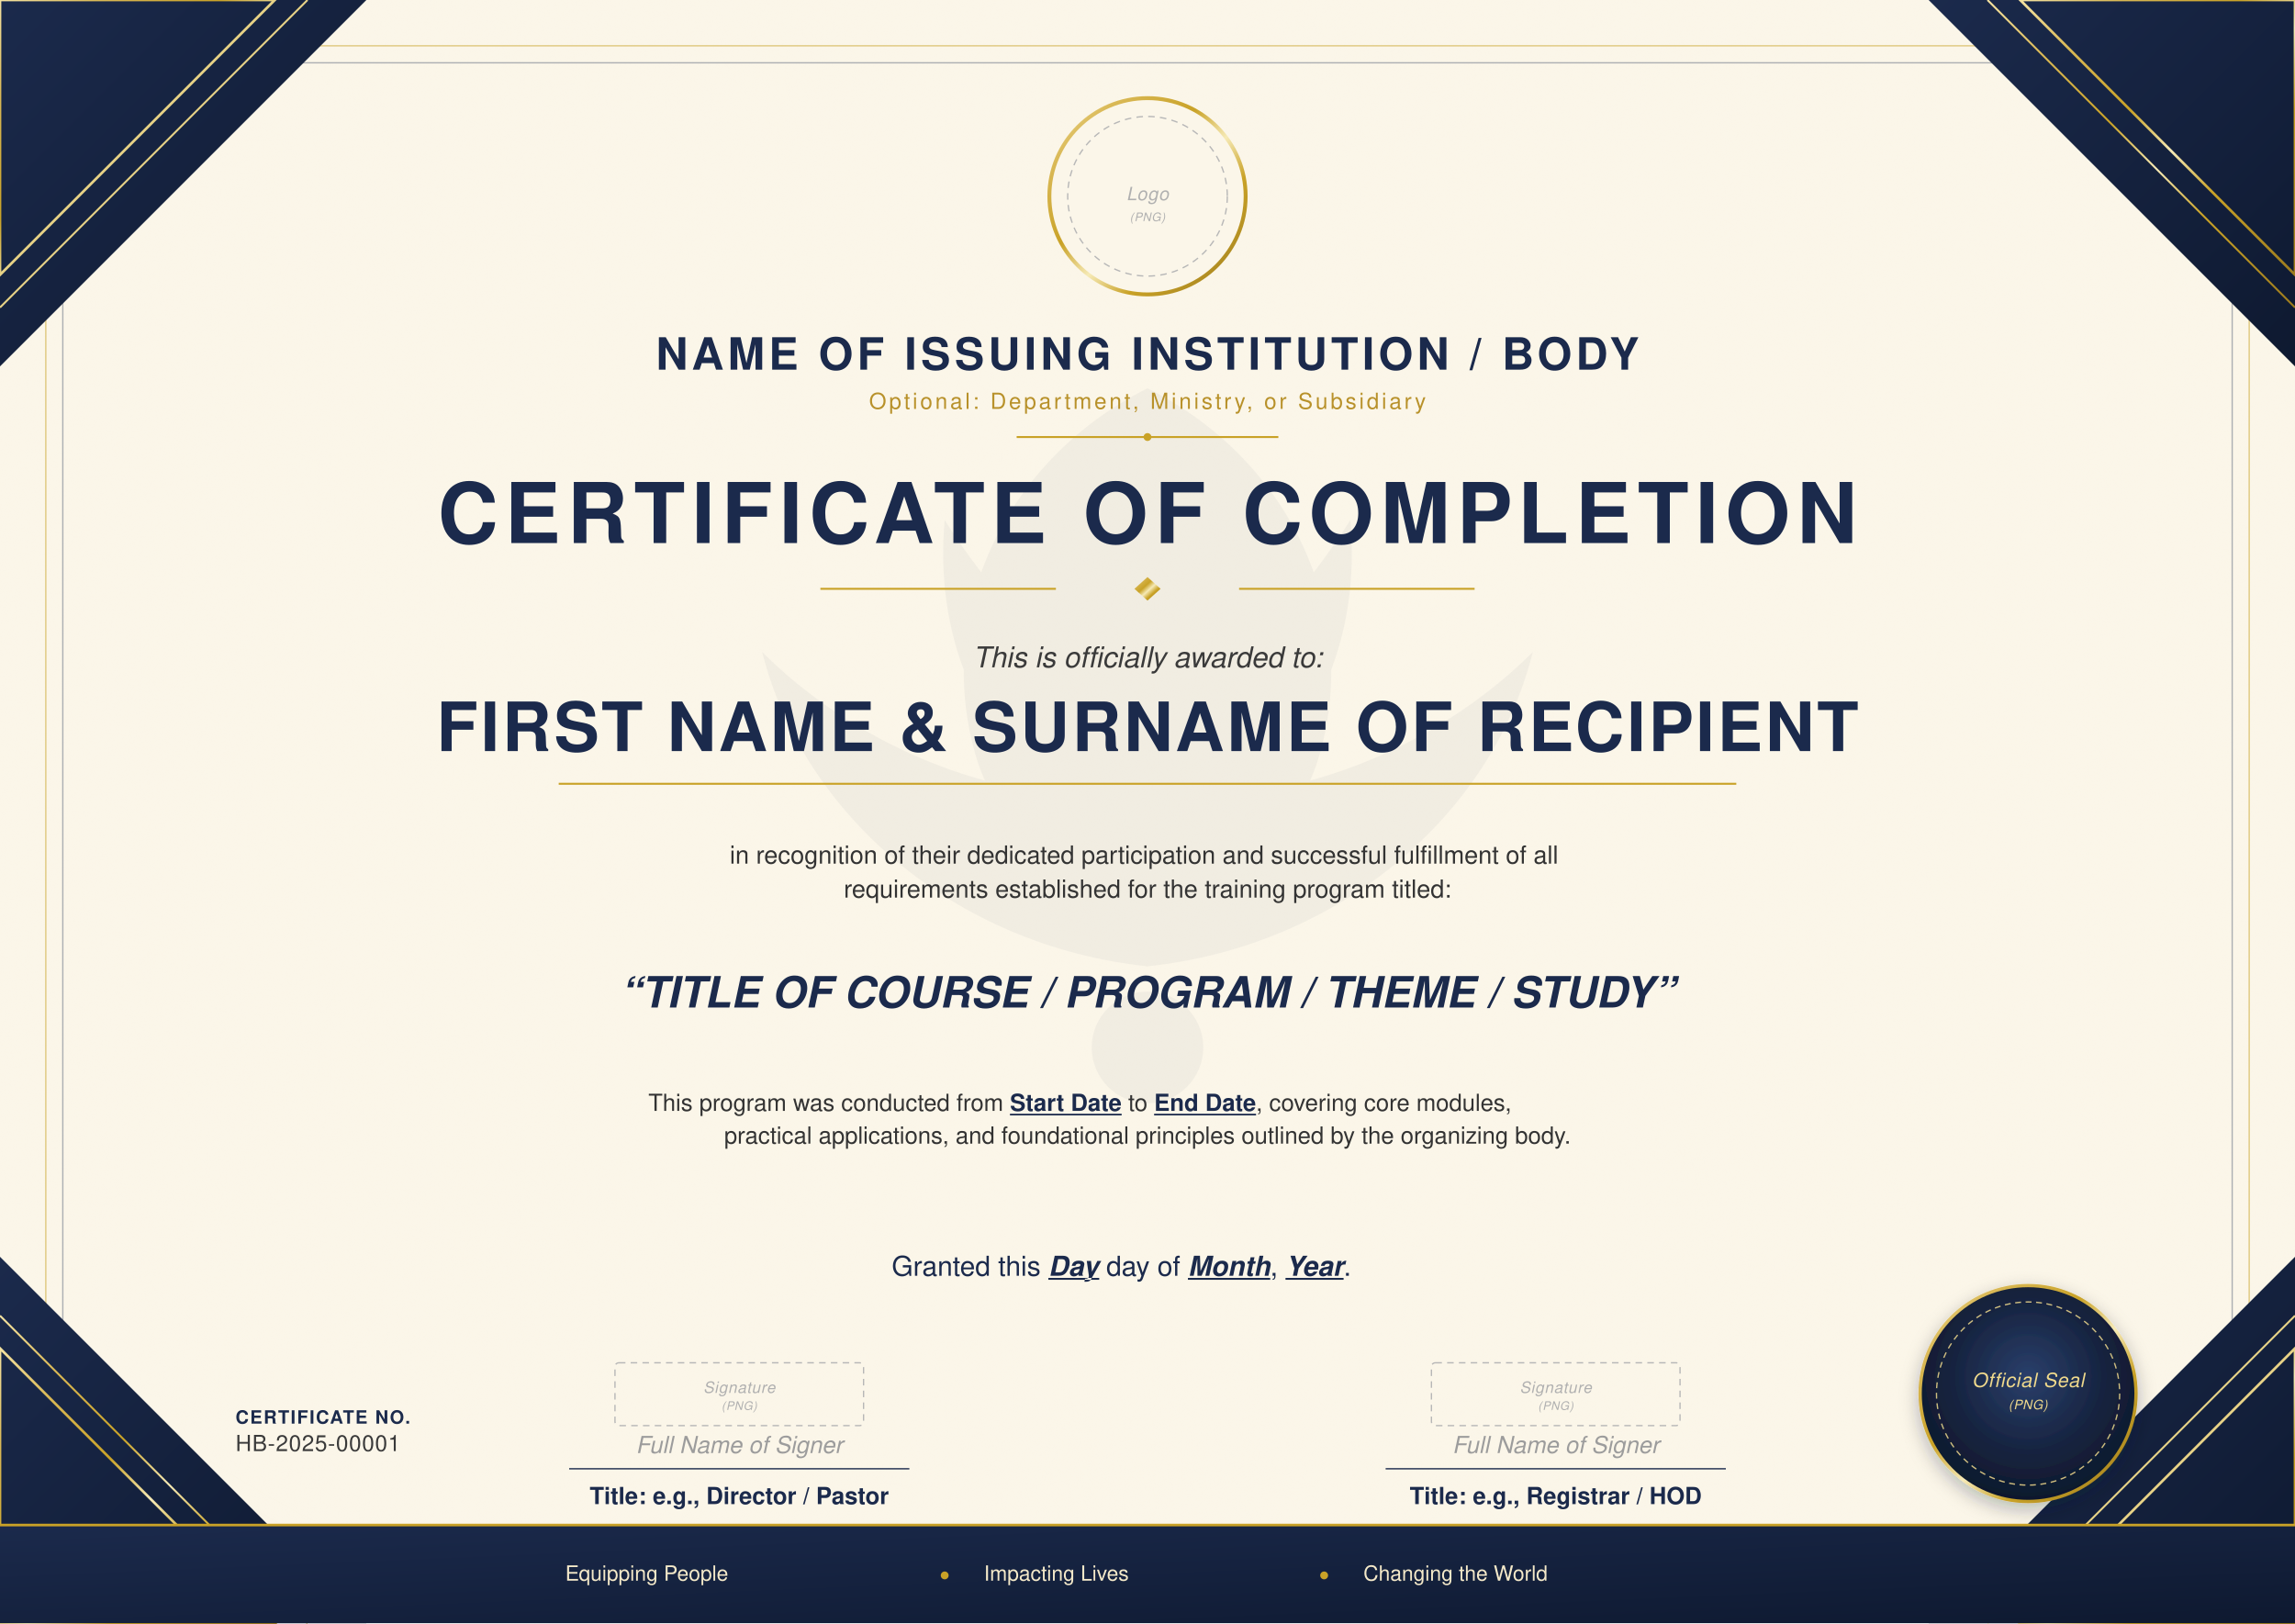
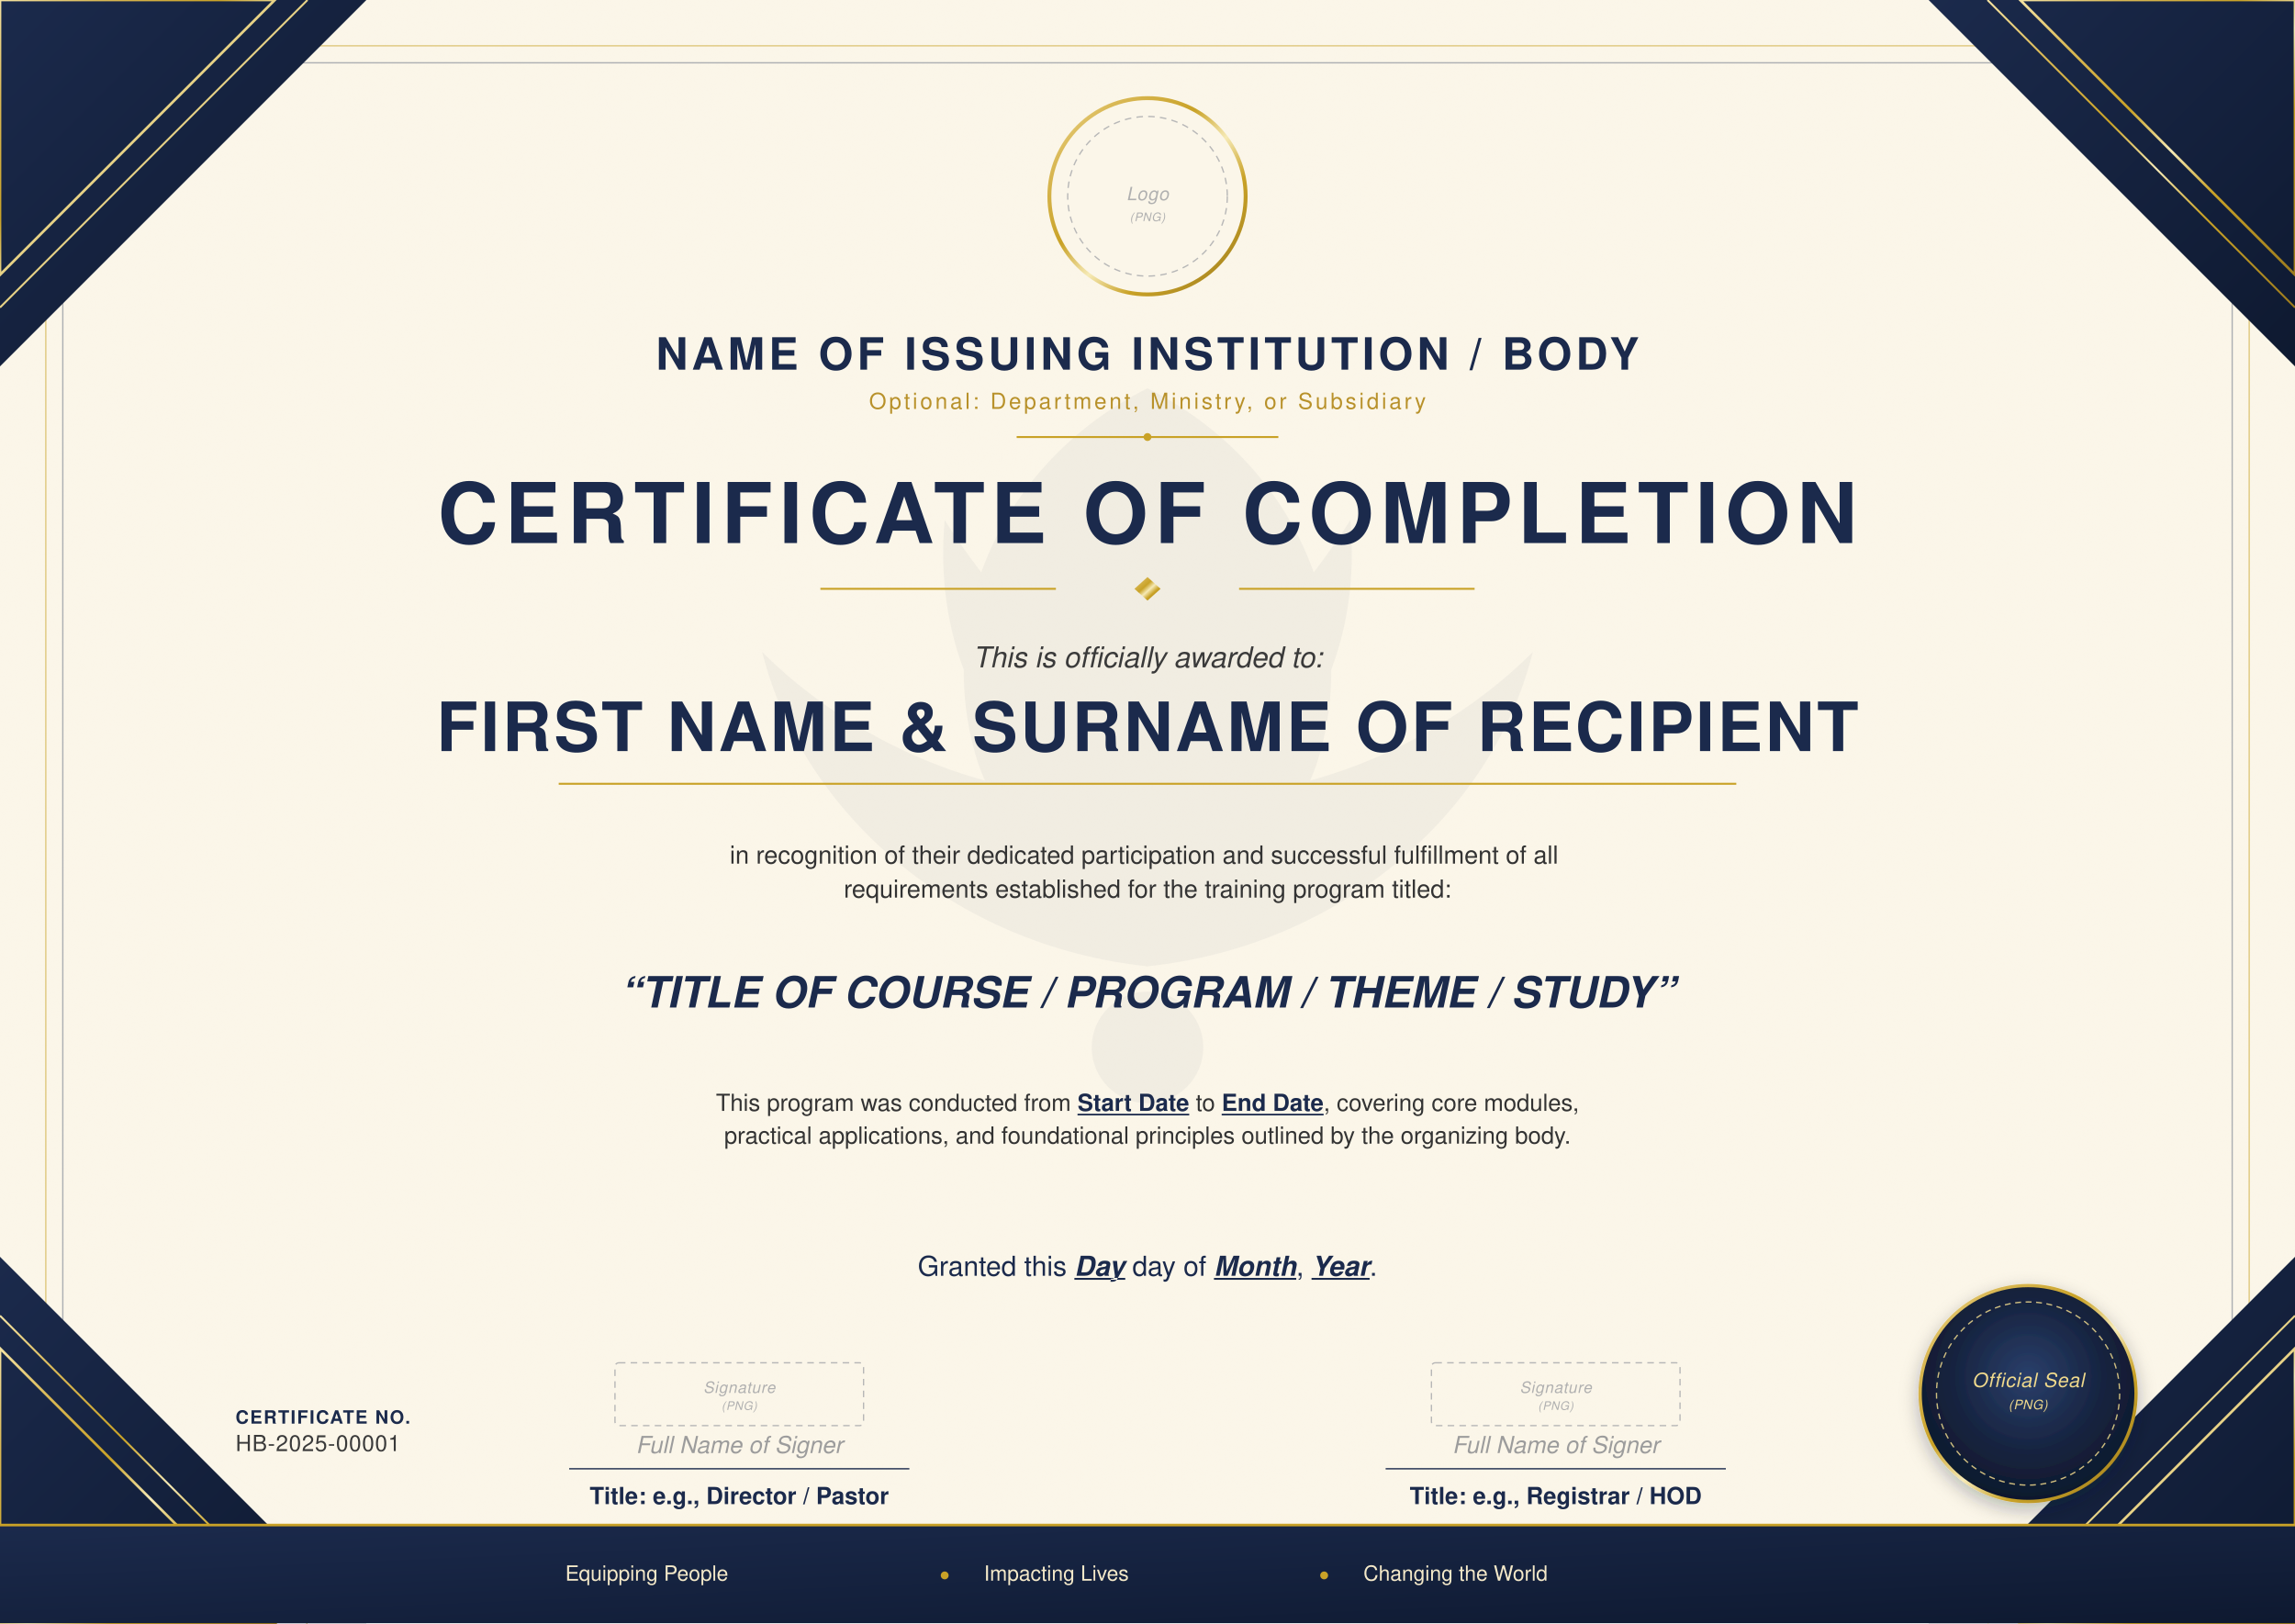
<svg xmlns="http://www.w3.org/2000/svg" xmlns:xlink="http://www.w3.org/1999/xlink" width="3508" height="2481" viewBox="0 0 3508 2481" font-family="'Helvetica Neue', Helvetica, Arial, sans-serif">
  <defs>
    <linearGradient id="goldGradient" x1="0%" y1="0%" x2="100%" y2="100%">
      <stop offset="0%" stop-color="#F4E2A1" />
      <stop offset="18%" stop-color="#D9B855" />
      <stop offset="40%" stop-color="#C9A227" />
      <stop offset="55%" stop-color="#F6EAB6" />
      <stop offset="70%" stop-color="#C9A227" />
      <stop offset="100%" stop-color="#9C7B1E" />
    </linearGradient>
    <linearGradient id="goldGradientSoft" x1="0%" y1="0%" x2="100%" y2="0%">
      <stop offset="0%" stop-color="#B8912A" />
      <stop offset="50%" stop-color="#EFD98C" />
      <stop offset="100%" stop-color="#B8912A" />
    </linearGradient>
    <linearGradient id="navyGradient" x1="0%" y1="0%" x2="100%" y2="100%">
      <stop offset="0%" stop-color="#1B2A4C" />
      <stop offset="100%" stop-color="#0E1930" />
    </linearGradient>
    <radialGradient id="sealGradient" cx="50%" cy="42%" r="65%">
      <stop offset="0%" stop-color="#2A3F6B" />
      <stop offset="55%" stop-color="#16233F" />
      <stop offset="100%" stop-color="#0B1526" />
    </radialGradient>
    <radialGradient id="ivoryVignette" cx="50%" cy="45%" r="75%">
      <stop offset="0%" stop-color="#FBF6E9" stop-opacity="0" />
      <stop offset="80%" stop-color="#FBF6E9" stop-opacity="0" />
      <stop offset="100%" stop-color="#3A2E14" stop-opacity="0.06" />
    </radialGradient>
    <clipPath id="duluxLogoClip">
      <circle cx="0" cy="0" r="122" />
    </clipPath>
    <clipPath id="duluxSealClip">
      <circle cx="0" cy="0" r="140" />
    </clipPath>
    <filter id="paperTexture" x="-5%" y="-5%" width="110%" height="110%">
      <feTurbulence type="fractalNoise" baseFrequency="0.85" numOctaves="2" seed="7" result="noise" />
      <feColorMatrix in="noise" type="matrix" values="0 0 0 0 0.72                 0 0 0 0 0.63                 0 0 0 0 0.42                 0 0 0 0.05 0" result="tinted" />
    </filter>
    <filter id="softEmboss" x="-20%" y="-20%" width="140%" height="140%">
      <feGaussianBlur in="SourceAlpha" stdDeviation="6" result="blur" />
      <feSpecularLighting in="blur" surfaceScale="4" specularConstant="0.7" specularExponent="14" lighting-color="#FFFFFF" result="spec">
        <fePointLight x="-3000" y="-3000" z="4500" />
      </feSpecularLighting>
      <feComposite in="spec" in2="SourceAlpha" operator="in" result="specClip" />
      <feComposite in="SourceGraphic" in2="specClip" operator="arithmetic" k1="0" k2="1" k3="1" k4="0" />
    </filter>
    <filter id="dropShadowSoft" x="-30%" y="-30%" width="160%" height="160%">
      <feDropShadow dx="0" dy="10" stdDeviation="14" flood-color="#0E1930" flood-opacity="0.28" />
    </filter>
    <g id="watermarkEmblem">
      <path d="M0,-430                C 140,-360 210,-210 170,-70                C 145,20 60,70 0,140                C -60,70 -145,20 -170,-70                C -210,-210 -140,-360 0,-430 Z" fill="#1B2A4C" />
      <path d="M0,140                C 190,120 340,-10 380,-170                C 300,-90 190,-40 90,-30                C 170,-90 210,-190 200,-300                C 130,-190 40,-120 0,-40 Z" fill="#1B2A4C" />
      <path d="M0,140                C -190,120 -340,-10 -380,-170                C -300,-90 -190,-40 -90,-30                C -170,-90 -210,-190 -200,-300                C -130,-190 -40,-120 0,-40 Z" fill="#1B2A4C" />
      <circle cx="0" cy="220" r="55" fill="#1B2A4C" />
    </g>
  </defs>
  <rect id="bg-base" x="0" y="0" width="3508" height="2481" fill="#FBF6E9" />
  <rect id="bg-texture" x="0" y="0" width="3508" height="2481" filter="url(#paperTexture)" opacity="0.12" />
  <rect id="bg-vignette" x="0" y="0" width="3508" height="2481" fill="url(#ivoryVignette)" />
  <g id="opt-watermark" transform="translate(1754,1260) scale(1.55)" opacity="0.045">
    <use xlink:href="#watermarkEmblem" />
  </g>
  <rect x="70" y="70" width="3368" height="2341" fill="none" stroke="#C9A227" stroke-width="2" opacity="0.55" />
  <rect x="96" y="96" width="3316" height="2289" fill="none" stroke="#1B2A4C" stroke-width="2" opacity="0.35" />
  <g id="corner-top-left">
    <polygon points="0,0 560,0 0,560" fill="url(#navyGradient)" />
    <polygon points="0,0 420,0 0,420" fill="none" stroke="url(#goldGradient)" stroke-width="4" />
    <line x1="0" y1="470" x2="470" y2="0" stroke="url(#goldGradient)" stroke-width="3" />
  </g>
  <g id="corner-top-right">
    <polygon points="3508,0 2948,0 3508,560" fill="url(#navyGradient)" />
    <polygon points="3508,0 3088,0 3508,420" fill="none" stroke="url(#goldGradient)" stroke-width="4" />
    <line x1="3508" y1="470" x2="3038" y2="0" stroke="url(#goldGradient)" stroke-width="3" />
  </g>
  <g id="corner-bottom-left">
    <polygon points="0,2481 560,2481 0,1921" fill="url(#navyGradient)" />
    <polygon points="0,2481 420,2481 0,2061" fill="none" stroke="url(#goldGradient)" stroke-width="4" />
    <line x1="0" y1="2011" x2="470" y2="2481" stroke="url(#goldGradient)" stroke-width="3" />
  </g>
  <g id="corner-bottom-right">
    <polygon points="3508,2481 2948,2481 3508,1921" fill="url(#navyGradient)" />
    <polygon points="3508,2481 3088,2481 3508,2061" fill="none" stroke="url(#goldGradient)" stroke-width="4" />
    <line x1="3508" y1="2011" x2="3038" y2="2481" stroke="url(#goldGradient)" stroke-width="3" />
  </g>
  <g id="logo-slot-block" transform="translate(1754,300)">
    <circle cx="0" cy="0" r="150" fill="#FBF6E9" stroke="url(#goldGradient)" stroke-width="6" />
    <circle cx="0" cy="0" r="122" fill="none" stroke="#B7B7B7" stroke-width="2" stroke-dasharray="10,8" />
    <text id="logo-slot-label" x="0" y="6" text-anchor="middle" font-size="28" fill="#B0B0B0" font-style="italic" letter-spacing="1">Logo</text>
    <text id="logo-slot-format" x="0" y="38" text-anchor="middle" font-size="18" fill="#B0B0B0" font-style="italic" letter-spacing="1">(PNG)</text>
    <image id="logo-slot" x="-122" y="-122" width="244" height="244" href="" xlink:href="" clip-path="url(#duluxLogoClip)" preserveAspectRatio="xMidYMid slice" />
  </g>
  <text id="institution-name" x="1754" y="565" text-anchor="middle" font-size="68" font-weight="700" fill="#1B2A4C" letter-spacing="6">
    NAME OF ISSUING INSTITUTION / BODY
  </text>
  <text id="opt-subtitle" x="1754" y="625" text-anchor="middle" font-size="34" font-weight="500" fill="#B8912A" letter-spacing="4">
    Optional: Department, Ministry, or Subsidiary
  </text>
  <line id="divider-line-top" x1="1554" y1="668" x2="1954" y2="668" stroke="#C9A227" stroke-width="3" />
  <circle cx="1754" cy="668" r="6" fill="#C9A227" />
  <text id="certificate-heading" x="1754" y="830" text-anchor="middle" font-size="128" font-weight="800" fill="#1B2A4C" letter-spacing="10">
    CERTIFICATE OF COMPLETION
  </text>
  <g id="divider-line-heading">
    <line x1="1254" y1="900" x2="1614" y2="900" stroke="#C9A227" stroke-width="3" />
    <polygon points="1754,882 1774,900 1754,918 1734,900" fill="url(#goldGradient)" />
    <line x1="1894" y1="900" x2="2254" y2="900" stroke="#C9A227" stroke-width="3" />
  </g>
  <text id="awarded-to-label" x="1754" y="1020" text-anchor="middle" font-size="44" font-weight="400" fill="#3A3A3A" font-style="italic">
    This is officially awarded to:
  </text>
  <text id="recipient-name" x="1754" y="1148" text-anchor="middle" font-size="104" font-weight="700" fill="#1B2A4C" letter-spacing="4">
    FIRST NAME &amp; SURNAME OF RECIPIENT
  </text>
  <line id="recipient-underline" x1="854" y1="1198" x2="2654" y2="1198" stroke="#C9A227" stroke-width="3" />
  <text id="recognition-text" text-anchor="middle" font-size="38" fill="#333333">
    <tspan id="recognition-line-1" x="1754" y="1320">in recognition of their dedicated participation and successful fulfillment of all</tspan>
    <tspan id="recognition-line-2" x="1754" y="1372">requirements established for the training program titled:</tspan>
  </text>
  <text id="course-title" x="1754" y="1540" text-anchor="middle" font-size="66" font-weight="700" font-style="italic" fill="#1B2A4C">
    “TITLE OF COURSE / PROGRAM / THEME / STUDY”
  </text>
  <g id="program-dates-text">
-     <text x="991" y="1698" font-size="36" fill="#333333">This program was conducted from <tspan id="program-start-date" font-weight="700" fill="#1B2A4C" style="text-decoration:underline;">Start Date</tspan> to <tspan id="program-end-date" font-weight="700" fill="#1B2A4C" style="text-decoration:underline;">End Date</tspan>, covering core modules,</text>
+     <text x="1754" y="1698" text-anchor="middle" font-size="36" fill="#333333">This program was conducted from <tspan id="program-start-date" font-weight="700" fill="#1B2A4C" style="text-decoration:underline;">Start Date</tspan> to <tspan id="program-end-date" font-weight="700" fill="#1B2A4C" style="text-decoration:underline;">End Date</tspan>, covering core modules,</text>
    <text id="program-dates-line-2" x="1754" y="1748" text-anchor="middle" font-size="36" fill="#333333">practical applications, and foundational principles outlined by the organizing body.</text>
  </g>
-   <text id="award-date-line" x="1363" y="1950" font-size="42" fill="#1B2A4C" font-weight="500">Granted this <tspan id="award-day" font-weight="700" font-style="italic" style="text-decoration:underline;">Day</tspan> day of <tspan id="award-month" font-weight="700" font-style="italic" style="text-decoration:underline;">Month</tspan>, <tspan id="award-year" font-weight="700" font-style="italic" style="text-decoration:underline;">Year</tspan>.</text>
+   <text id="award-date-line" x="1754" y="1950" text-anchor="middle" font-size="42" fill="#1B2A4C" font-weight="500">Granted this <tspan id="award-day" font-weight="700" font-style="italic" style="text-decoration:underline;">Day</tspan> day of <tspan id="award-month" font-weight="700" font-style="italic" style="text-decoration:underline;">Month</tspan>, <tspan id="award-year" font-weight="700" font-style="italic" style="text-decoration:underline;">Year</tspan>.</text>
  <g id="certificate-no">
    <text id="certificate-number-label" x="360" y="2176" font-size="28" fill="#1B2A4C" font-weight="700" letter-spacing="2">CERTIFICATE NO.</text>
    <text id="certificate-number" x="360" y="2218" font-size="34" fill="#3A3A3A" letter-spacing="1">HB-2025-00001</text>
  </g>
  <g id="opt-signatures-section">
    <g id="signature-1-block" transform="translate(1130,2245)">
      <rect id="signature-1-slot" x="-190" y="-162" width="380" height="96" rx="6" fill="none" stroke="#B7B7B7" stroke-width="2" stroke-dasharray="10,8" />
      <text id="signature-1-slot-label" x="0" y="-116" text-anchor="middle" font-size="24" fill="#B0B0B0" font-style="italic" letter-spacing="1">Signature</text>
      <text id="signature-1-slot-format" x="0" y="-90" text-anchor="middle" font-size="18" fill="#B0B0B0" font-style="italic" letter-spacing="1">(PNG)</text>
      <image id="signature-1" x="-190" y="-162" width="380" height="96" href="" xlink:href="" preserveAspectRatio="xMidYMid meet" />
      <line x1="-260" y1="0" x2="260" y2="0" stroke="#1B2A4C" stroke-width="2" />
      <text id="signature-1-caption" x="0" y="-24" text-anchor="middle" font-size="36" fill="#9C9C9C" font-style="italic">Full Name of Signer</text>
      <text id="signature-1-title" x="0" y="54" text-anchor="middle" font-size="36" fill="#1B2A4C" font-weight="600">
      Title: e.g., Director / Pastor
    </text>
    </g>
    <g id="signature-2-block" transform="translate(2378,2245)">
      <rect id="signature-2-slot" x="-190" y="-162" width="380" height="96" rx="6" fill="none" stroke="#B7B7B7" stroke-width="2" stroke-dasharray="10,8" />
      <text id="signature-2-slot-label" x="0" y="-116" text-anchor="middle" font-size="24" fill="#B0B0B0" font-style="italic" letter-spacing="1">Signature</text>
      <text id="signature-2-slot-format" x="0" y="-90" text-anchor="middle" font-size="18" fill="#B0B0B0" font-style="italic" letter-spacing="1">(PNG)</text>
      <image id="signature-2" x="-190" y="-162" width="380" height="96" href="" xlink:href="" preserveAspectRatio="xMidYMid meet" />
      <line x1="-260" y1="0" x2="260" y2="0" stroke="#1B2A4C" stroke-width="2" />
      <text id="opt-signature-2-caption" x="0" y="-24" text-anchor="middle" font-size="36" fill="#9C9C9C" font-style="italic">Full Name of Signer</text>
      <text id="opt-signature-2-title" x="0" y="54" text-anchor="middle" font-size="36" fill="#1B2A4C" font-weight="600">
      Title: e.g., Registrar / HOD
    </text>
    </g>
  </g>
  <g id="seal-block" transform="translate(3100,2130)" filter="url(#dropShadowSoft)">
    <circle r="165" fill="url(#sealGradient)" />
    <circle r="165" fill="none" stroke="url(#goldGradient)" stroke-width="5" />
    <circle r="140" fill="none" stroke="#EFD98C" stroke-width="2" stroke-dasharray="9,7" opacity="0.85" />
    <text id="seal-slot-label" y="-10" text-anchor="middle" font-size="30" fill="#EFD98C" font-style="italic" letter-spacing="1">Official Seal</text>
    <text id="seal-slot-format" y="24" text-anchor="middle" font-size="20" fill="#EFD98C" font-style="italic" letter-spacing="1">(PNG)</text>
    <image id="opt-seal-slot" x="-140" y="-140" width="280" height="280" href="" xlink:href="" clip-path="url(#duluxSealClip)" preserveAspectRatio="xMidYMid slice" />
  </g>
  <rect x="0" y="2331" width="3508" height="150" fill="url(#navyGradient)" />
  <line x1="0" y1="2331" x2="3508" y2="2331" stroke="#C9A227" stroke-width="4" />
  <g id="footer-tagline">
    <text id="footer-tagline-1" x="864" y="2416" font-size="32" fill="#F4E9C9" font-weight="400" textLength="520" lengthAdjust="spacingAndGlyphs">Equipping People</text>
    <circle cx="1444" cy="2408" r="6" fill="#C9A227" />
    <text id="footer-tagline-2" x="1504" y="2416" font-size="32" fill="#F4E9C9" font-weight="400" textLength="460" lengthAdjust="spacingAndGlyphs">Impacting Lives</text>
    <circle cx="2024" cy="2408" r="6" fill="#C9A227" />
    <text id="footer-tagline-3" x="2084" y="2416" font-size="32" fill="#F4E9C9" font-weight="400" textLength="560" lengthAdjust="spacingAndGlyphs">Changing the World</text>
  </g>
</svg>
